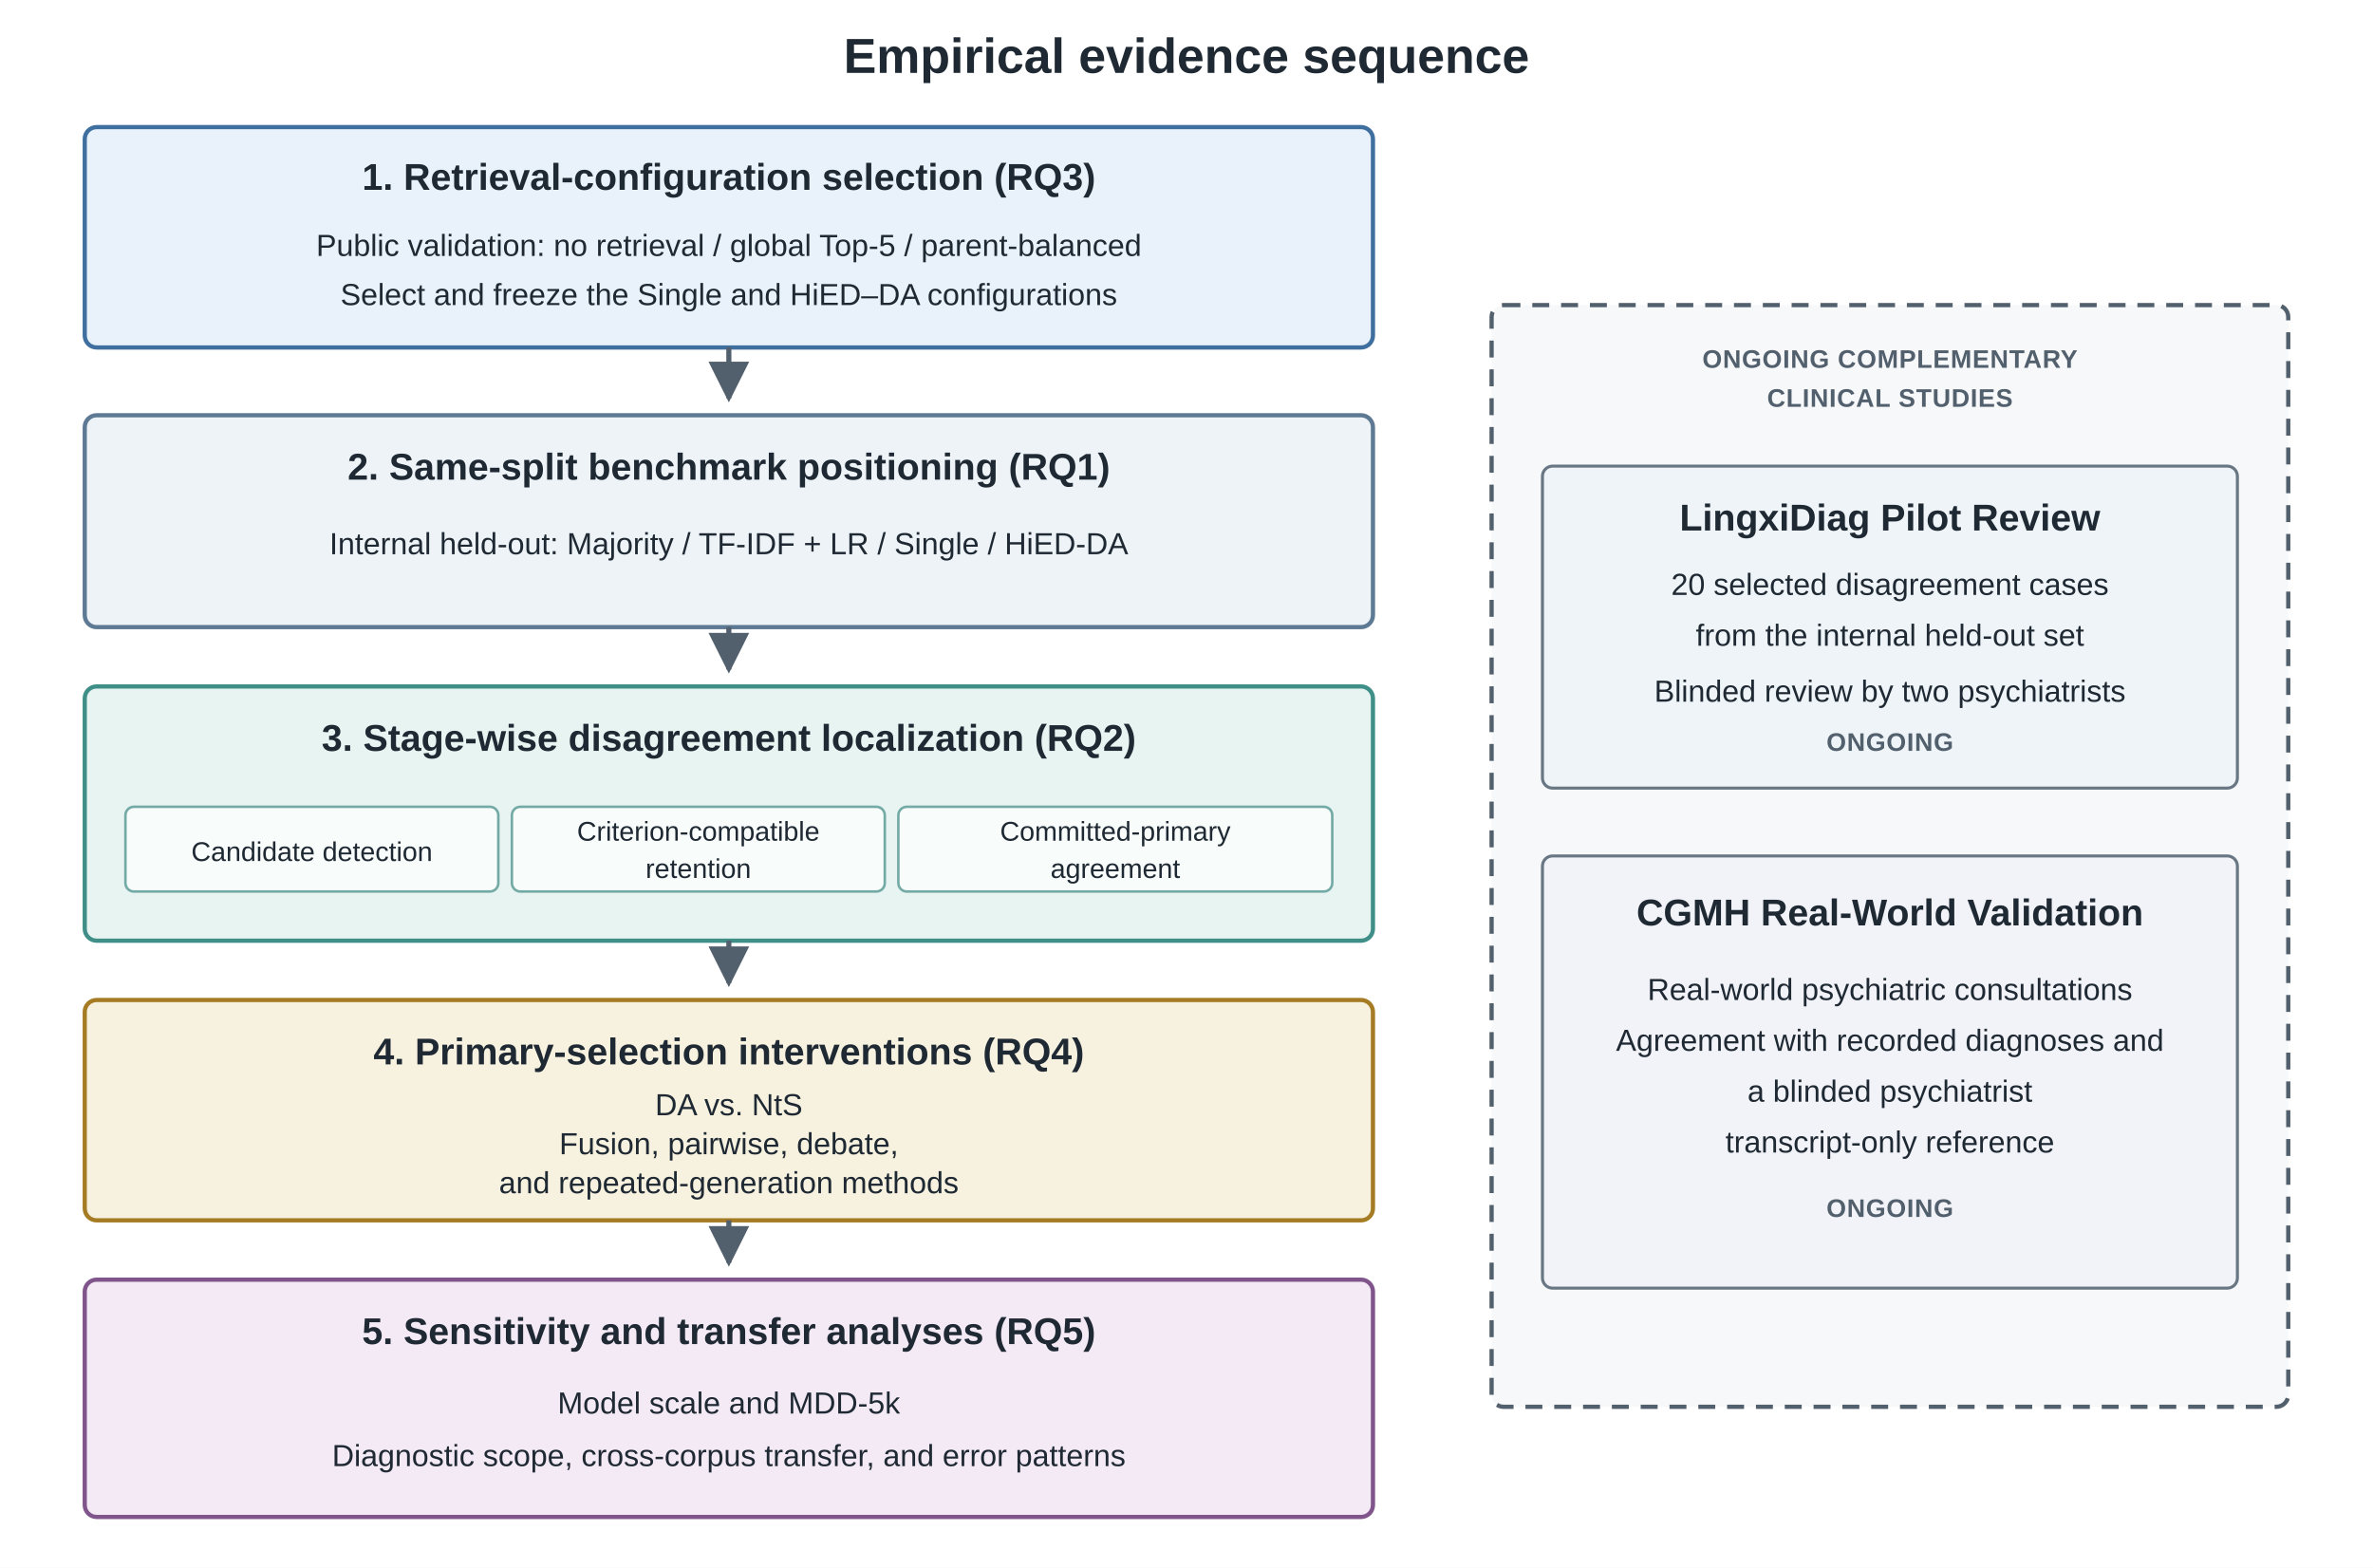
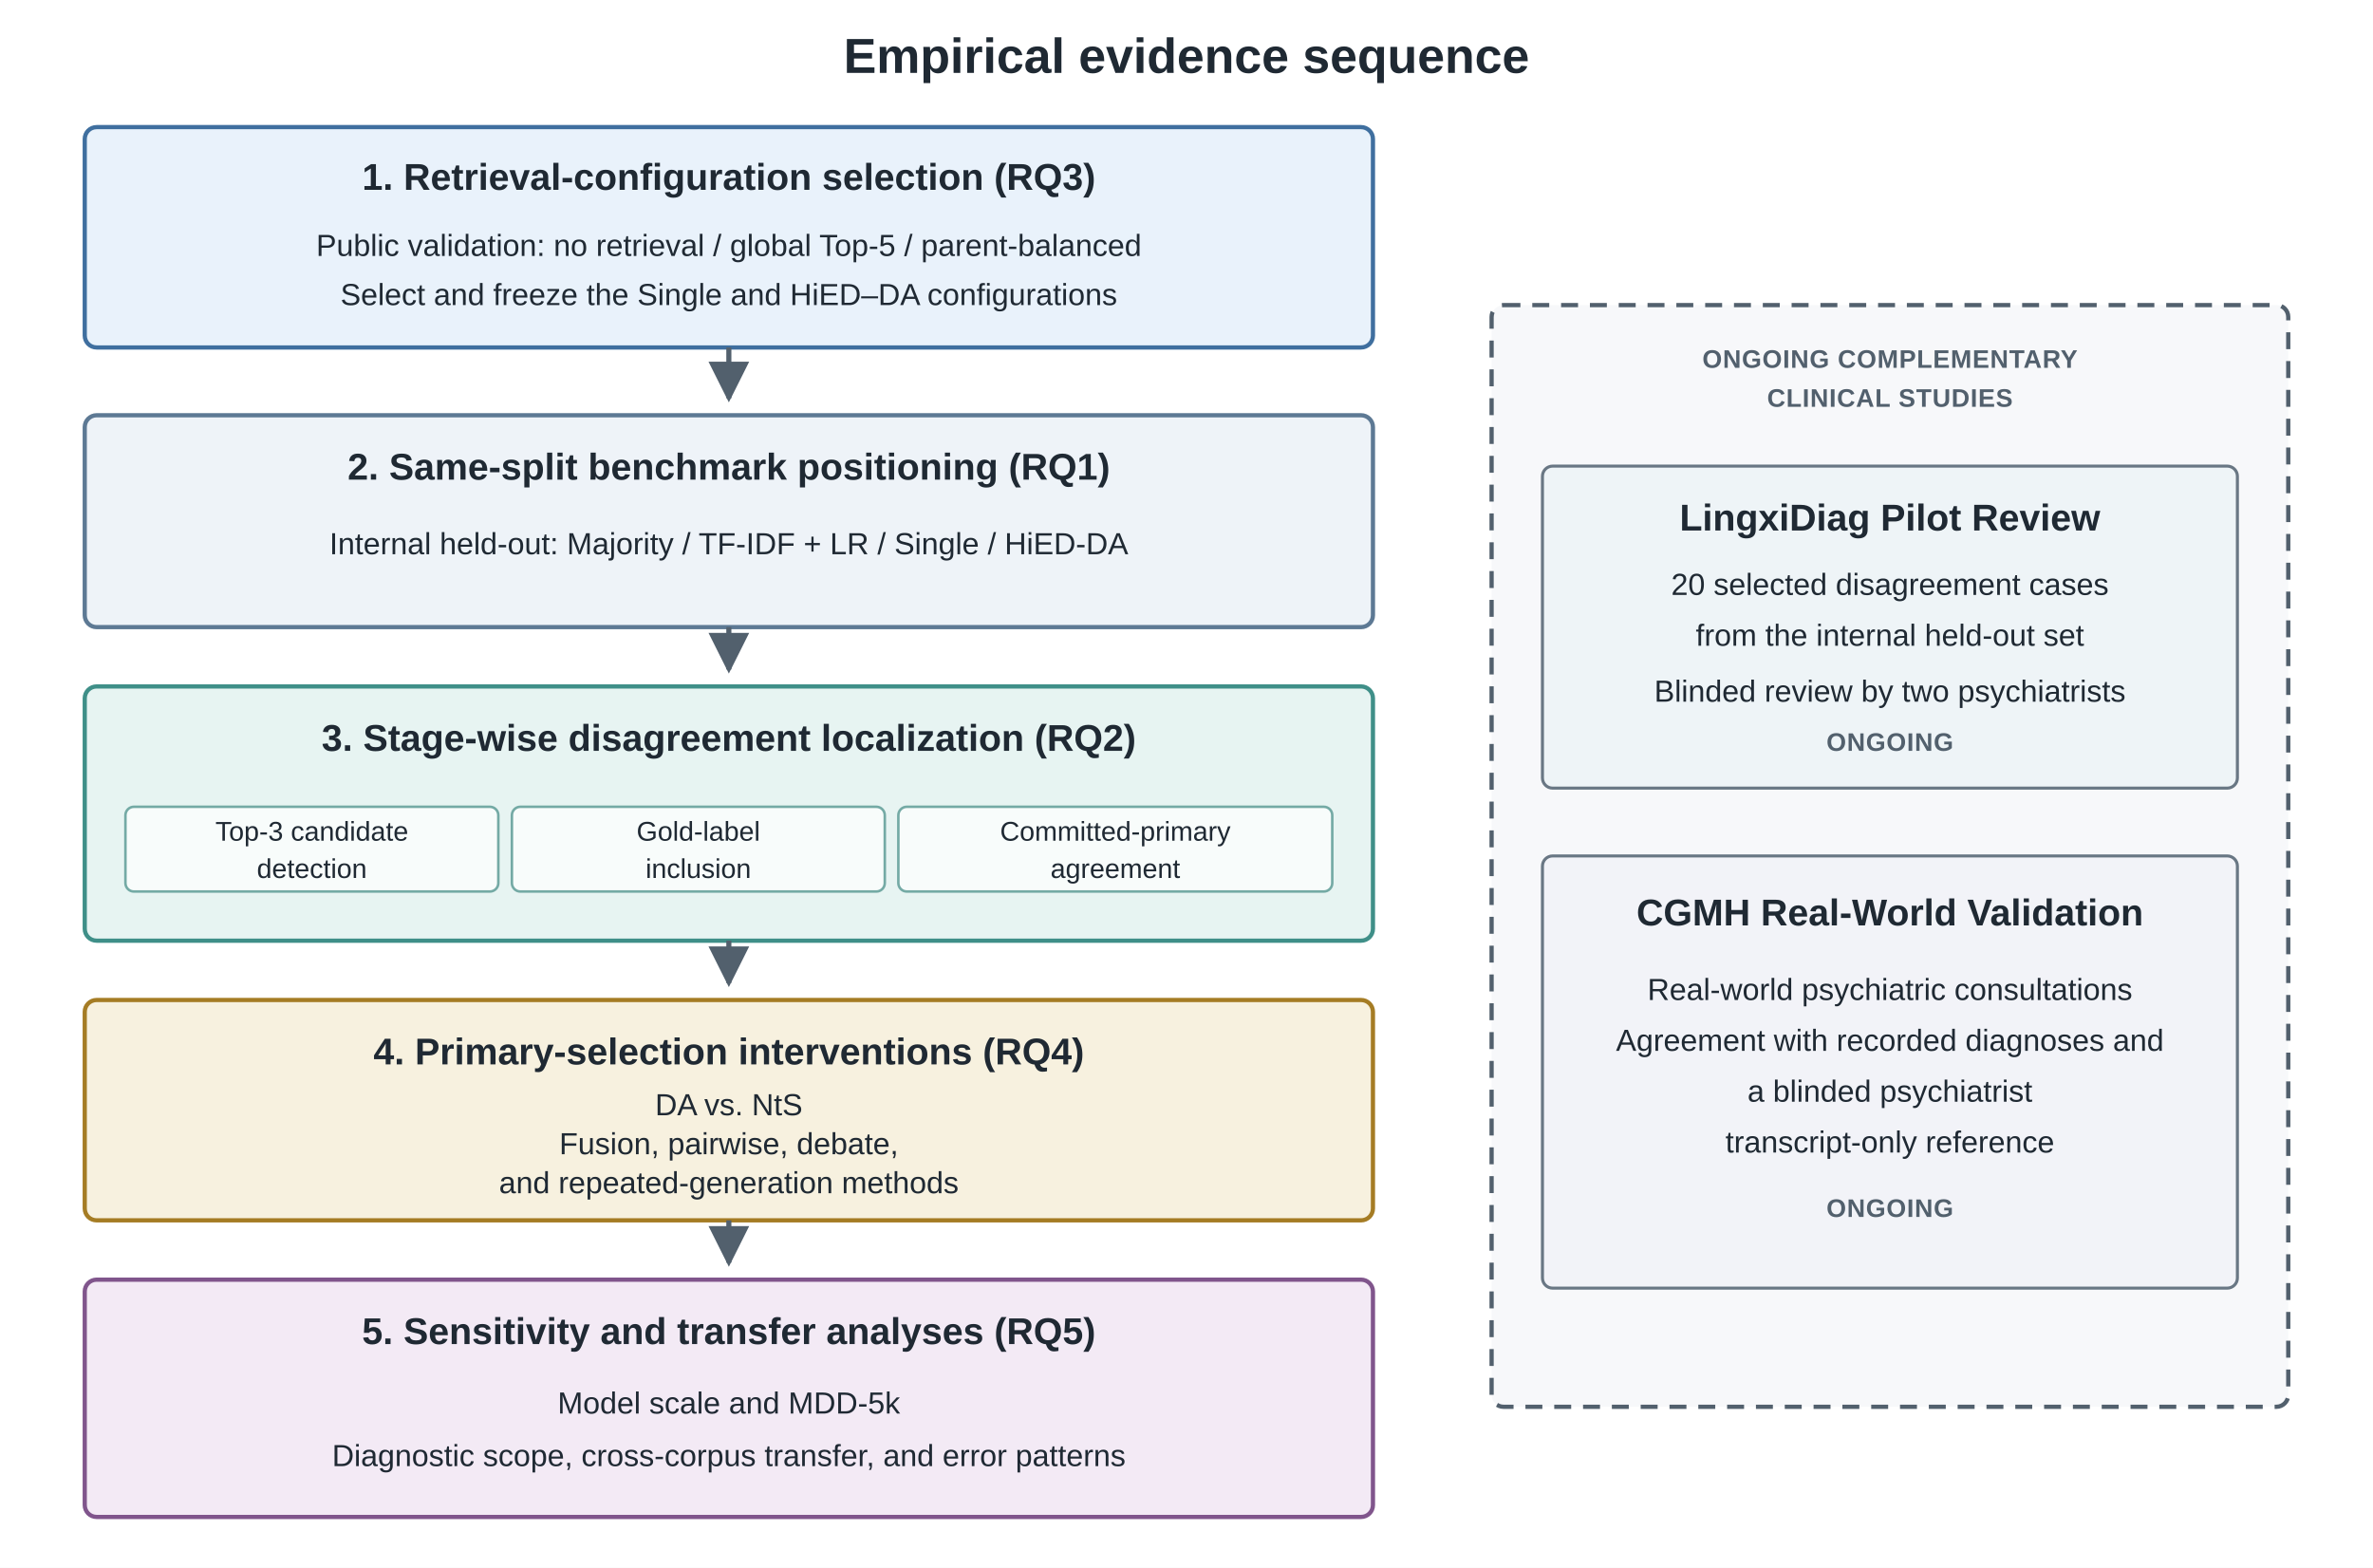
<svg xmlns="http://www.w3.org/2000/svg" width="1400" height="925" viewBox="0 0 1400 925">
  <rect width="1400" height="925" fill="#ffffff" />
  <defs>
    <marker id="arrow-solid" viewBox="0 0 10 10" refX="9" refY="5" markerWidth="8" markerHeight="8" orient="auto-start-reverse">
      <path d="M 0 0 L 10 5 L 0 10 z" fill="#52606d" />
    </marker>
  </defs>
  <style>
    text { font-family: Verdana, Arial, sans-serif; fill: #1f2933; }
    .title { font-size: 29px; font-weight: 700; }
    .heading { font-size: 22px; font-weight: 700; }
    .detail { font-size: 18px; }
    .small-detail { font-size: 16px; }
    .study { font-size: 15px; font-weight: 700; fill: #52606d; letter-spacing: 0.4px; }
    .flow { stroke: #52606d; stroke-width: 3; fill: none; marker-end: url(#arrow-solid); }
  </style>
  <text x="700" y="43" text-anchor="middle" class="title">Empirical evidence sequence</text>
  <rect x="50" y="75" width="760" height="130" rx="7" fill="#e9f2fb" stroke="#3f6f9f" stroke-width="2.5" />
  <text x="430" y="112" text-anchor="middle" class="heading">1. Retrieval-configuration selection (RQ3)</text>
  <text x="430" y="151" text-anchor="middle" class="detail">Public validation: no retrieval / global Top-5 / parent-balanced</text>
  <text x="430" y="180" text-anchor="middle" class="detail">Select and freeze the Single and HiED–DA configurations</text>
  <path d="M430 205 V235" class="flow" />
  <rect x="50" y="245" width="760" height="125" rx="7" fill="#eef3f8" stroke="#5d7994" stroke-width="2.5" />
  <text x="430" y="283" text-anchor="middle" class="heading">2. Same-split benchmark positioning (RQ1)</text>
  <text x="430" y="327" text-anchor="middle" class="detail">Internal held-out: Majority / TF-IDF + LR / Single / HiED-DA</text>
  <path d="M430 370 V395" class="flow" />
  <rect x="50" y="405" width="760" height="150" rx="7" fill="#e7f4f2" stroke="#3f8f88" stroke-width="2.5" />
  <text x="430" y="443" text-anchor="middle" class="heading">3. Stage-wise disagreement localization (RQ2)</text>
  <rect x="74" y="476" width="220" height="50" rx="5" fill="#f8fcfb" stroke="#74aaa5" stroke-width="1.5" />
  <rect x="302" y="476" width="220" height="50" rx="5" fill="#f8fcfb" stroke="#74aaa5" stroke-width="1.5" />
  <rect x="530" y="476" width="256" height="50" rx="5" fill="#f8fcfb" stroke="#74aaa5" stroke-width="1.5" />
-   <text x="184" y="508" text-anchor="middle" class="small-detail">Candidate detection</text>
-   <text x="412" y="496" text-anchor="middle" class="small-detail">Criterion-compatible</text>
-   <text x="412" y="518" text-anchor="middle" class="small-detail">retention</text>
+   <text x="184" y="496" text-anchor="middle" class="small-detail">Top-3 candidate</text>
+   <text x="184" y="518" text-anchor="middle" class="small-detail">detection</text>
+   <text x="412" y="496" text-anchor="middle" class="small-detail">Gold-label</text>
+   <text x="412" y="518" text-anchor="middle" class="small-detail">inclusion</text>
  <text x="658" y="496" text-anchor="middle" class="small-detail">Committed-primary</text>
  <text x="658" y="518" text-anchor="middle" class="small-detail">agreement</text>
  <path d="M430 555 V580" class="flow" />
  <rect x="50" y="590" width="760" height="130" rx="7" fill="#f7f1df" stroke="#a57c24" stroke-width="2.5" />
  <text x="430" y="628" text-anchor="middle" class="heading">4. Primary-selection interventions (RQ4)</text>
  <text x="430" y="658" text-anchor="middle" class="detail">DA vs. NtS</text>
  <text x="430" y="681" text-anchor="middle" class="detail">Fusion, pairwise, debate,</text>
  <text x="430" y="704" text-anchor="middle" class="detail">and repeated-generation methods</text>
  <path d="M430 720 V745" class="flow" />
  <rect x="50" y="755" width="760" height="140" rx="7" fill="#f3eaf5" stroke="#80558c" stroke-width="2.5" />
  <text x="430" y="793" text-anchor="middle" class="heading">5. Sensitivity and transfer analyses (RQ5)</text>
  <text x="430" y="834" text-anchor="middle" class="detail">Model scale and MDD-5k</text>
  <text x="430" y="865" text-anchor="middle" class="detail">Diagnostic scope, cross-corpus transfer, and error patterns</text>
  <rect x="880" y="180" width="470" height="650" rx="7" fill="#f7f8fa" stroke="#52606d" stroke-width="2.5" stroke-dasharray="10 7" />
  <text x="1115" y="217" text-anchor="middle" class="study">ONGOING COMPLEMENTARY</text>
  <text x="1115" y="240" text-anchor="middle" class="study">CLINICAL STUDIES</text>
  <rect x="910" y="275" width="410" height="190" rx="6" fill="#eef4f7" stroke="#697784" stroke-width="1.8" />
  <text x="1115" y="313" text-anchor="middle" class="heading">LingxiDiag Pilot Review</text>
  <text x="1115" y="351" text-anchor="middle" class="detail">20 selected disagreement cases</text>
  <text x="1115" y="381" text-anchor="middle" class="detail">from the internal held-out set</text>
  <text x="1115" y="414" text-anchor="middle" class="detail">Blinded review by two psychiatrists</text>
  <text x="1115" y="443" text-anchor="middle" class="study">ONGOING</text>
  <rect x="910" y="505" width="410" height="255" rx="6" fill="#f2f3f8" stroke="#697784" stroke-width="1.8" />
  <text x="1115" y="546" text-anchor="middle" class="heading">CGMH Real-World Validation</text>
  <text x="1115" y="590" text-anchor="middle" class="detail">Real-world psychiatric consultations</text>
  <text x="1115" y="620" text-anchor="middle" class="detail">Agreement with recorded diagnoses and</text>
  <text x="1115" y="650" text-anchor="middle" class="detail">a blinded psychiatrist</text>
  <text x="1115" y="680" text-anchor="middle" class="detail">transcript-only reference</text>
  <text x="1115" y="718" text-anchor="middle" class="study">ONGOING</text>
</svg>
